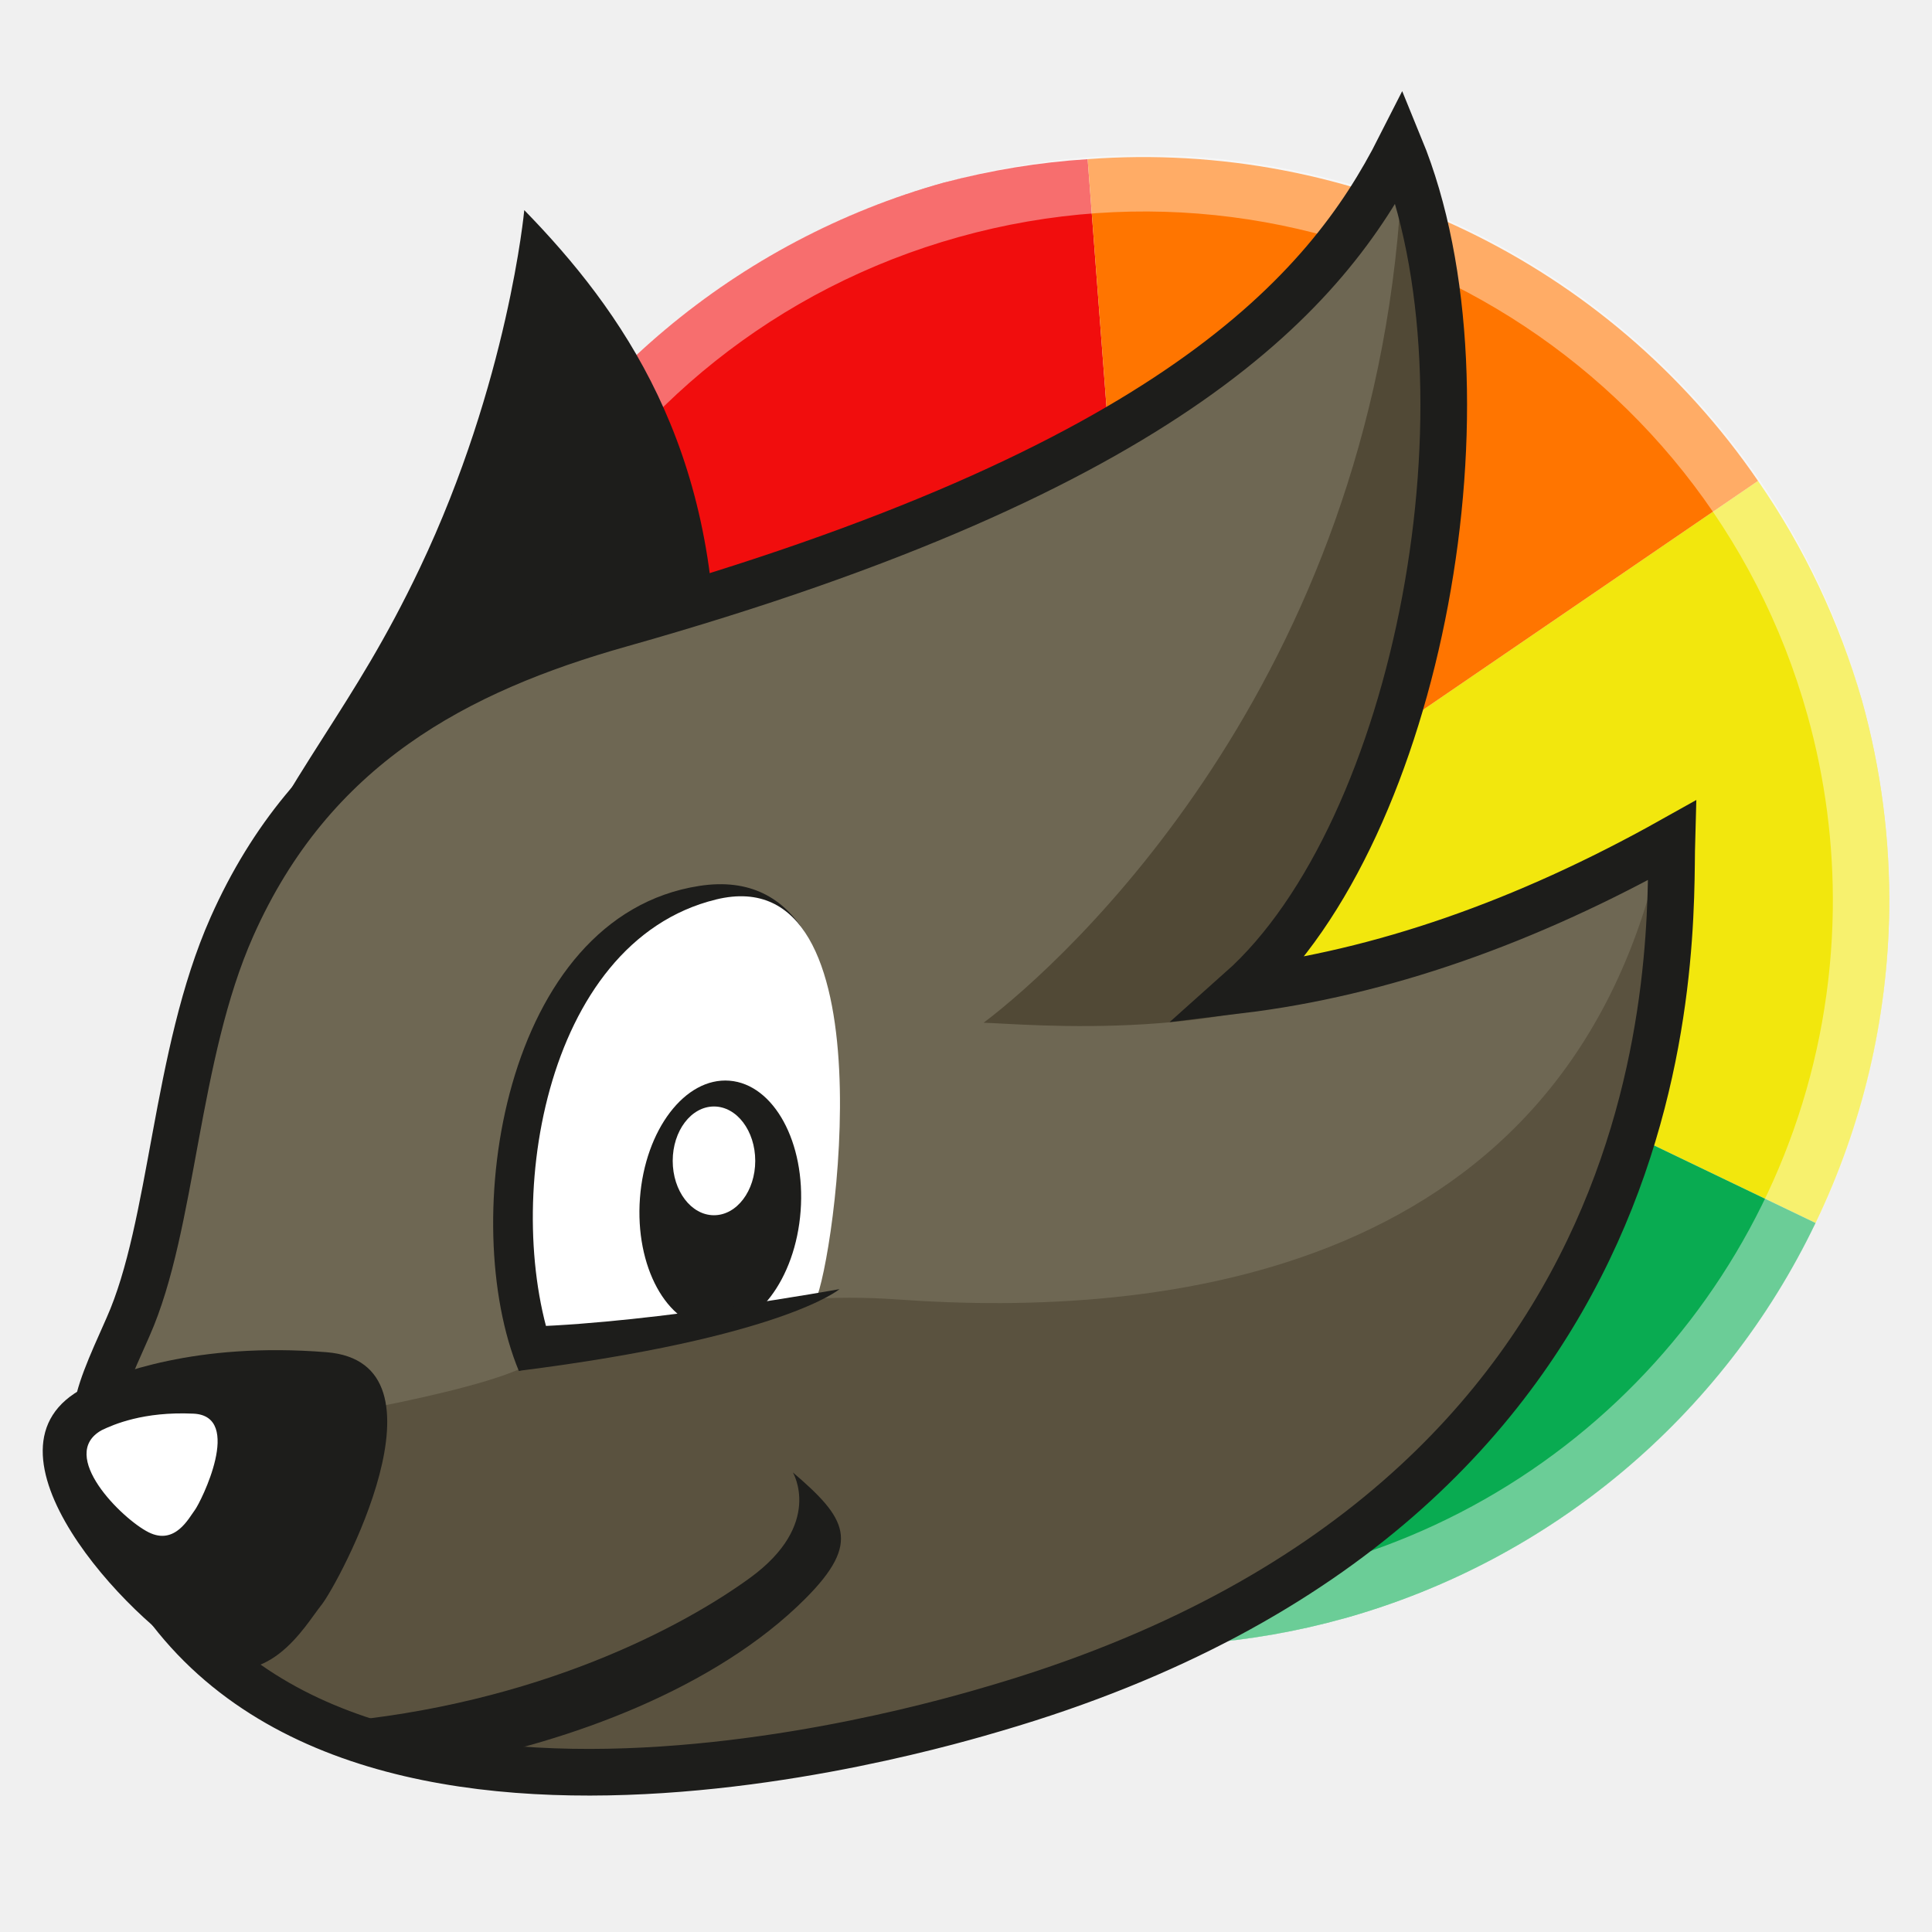
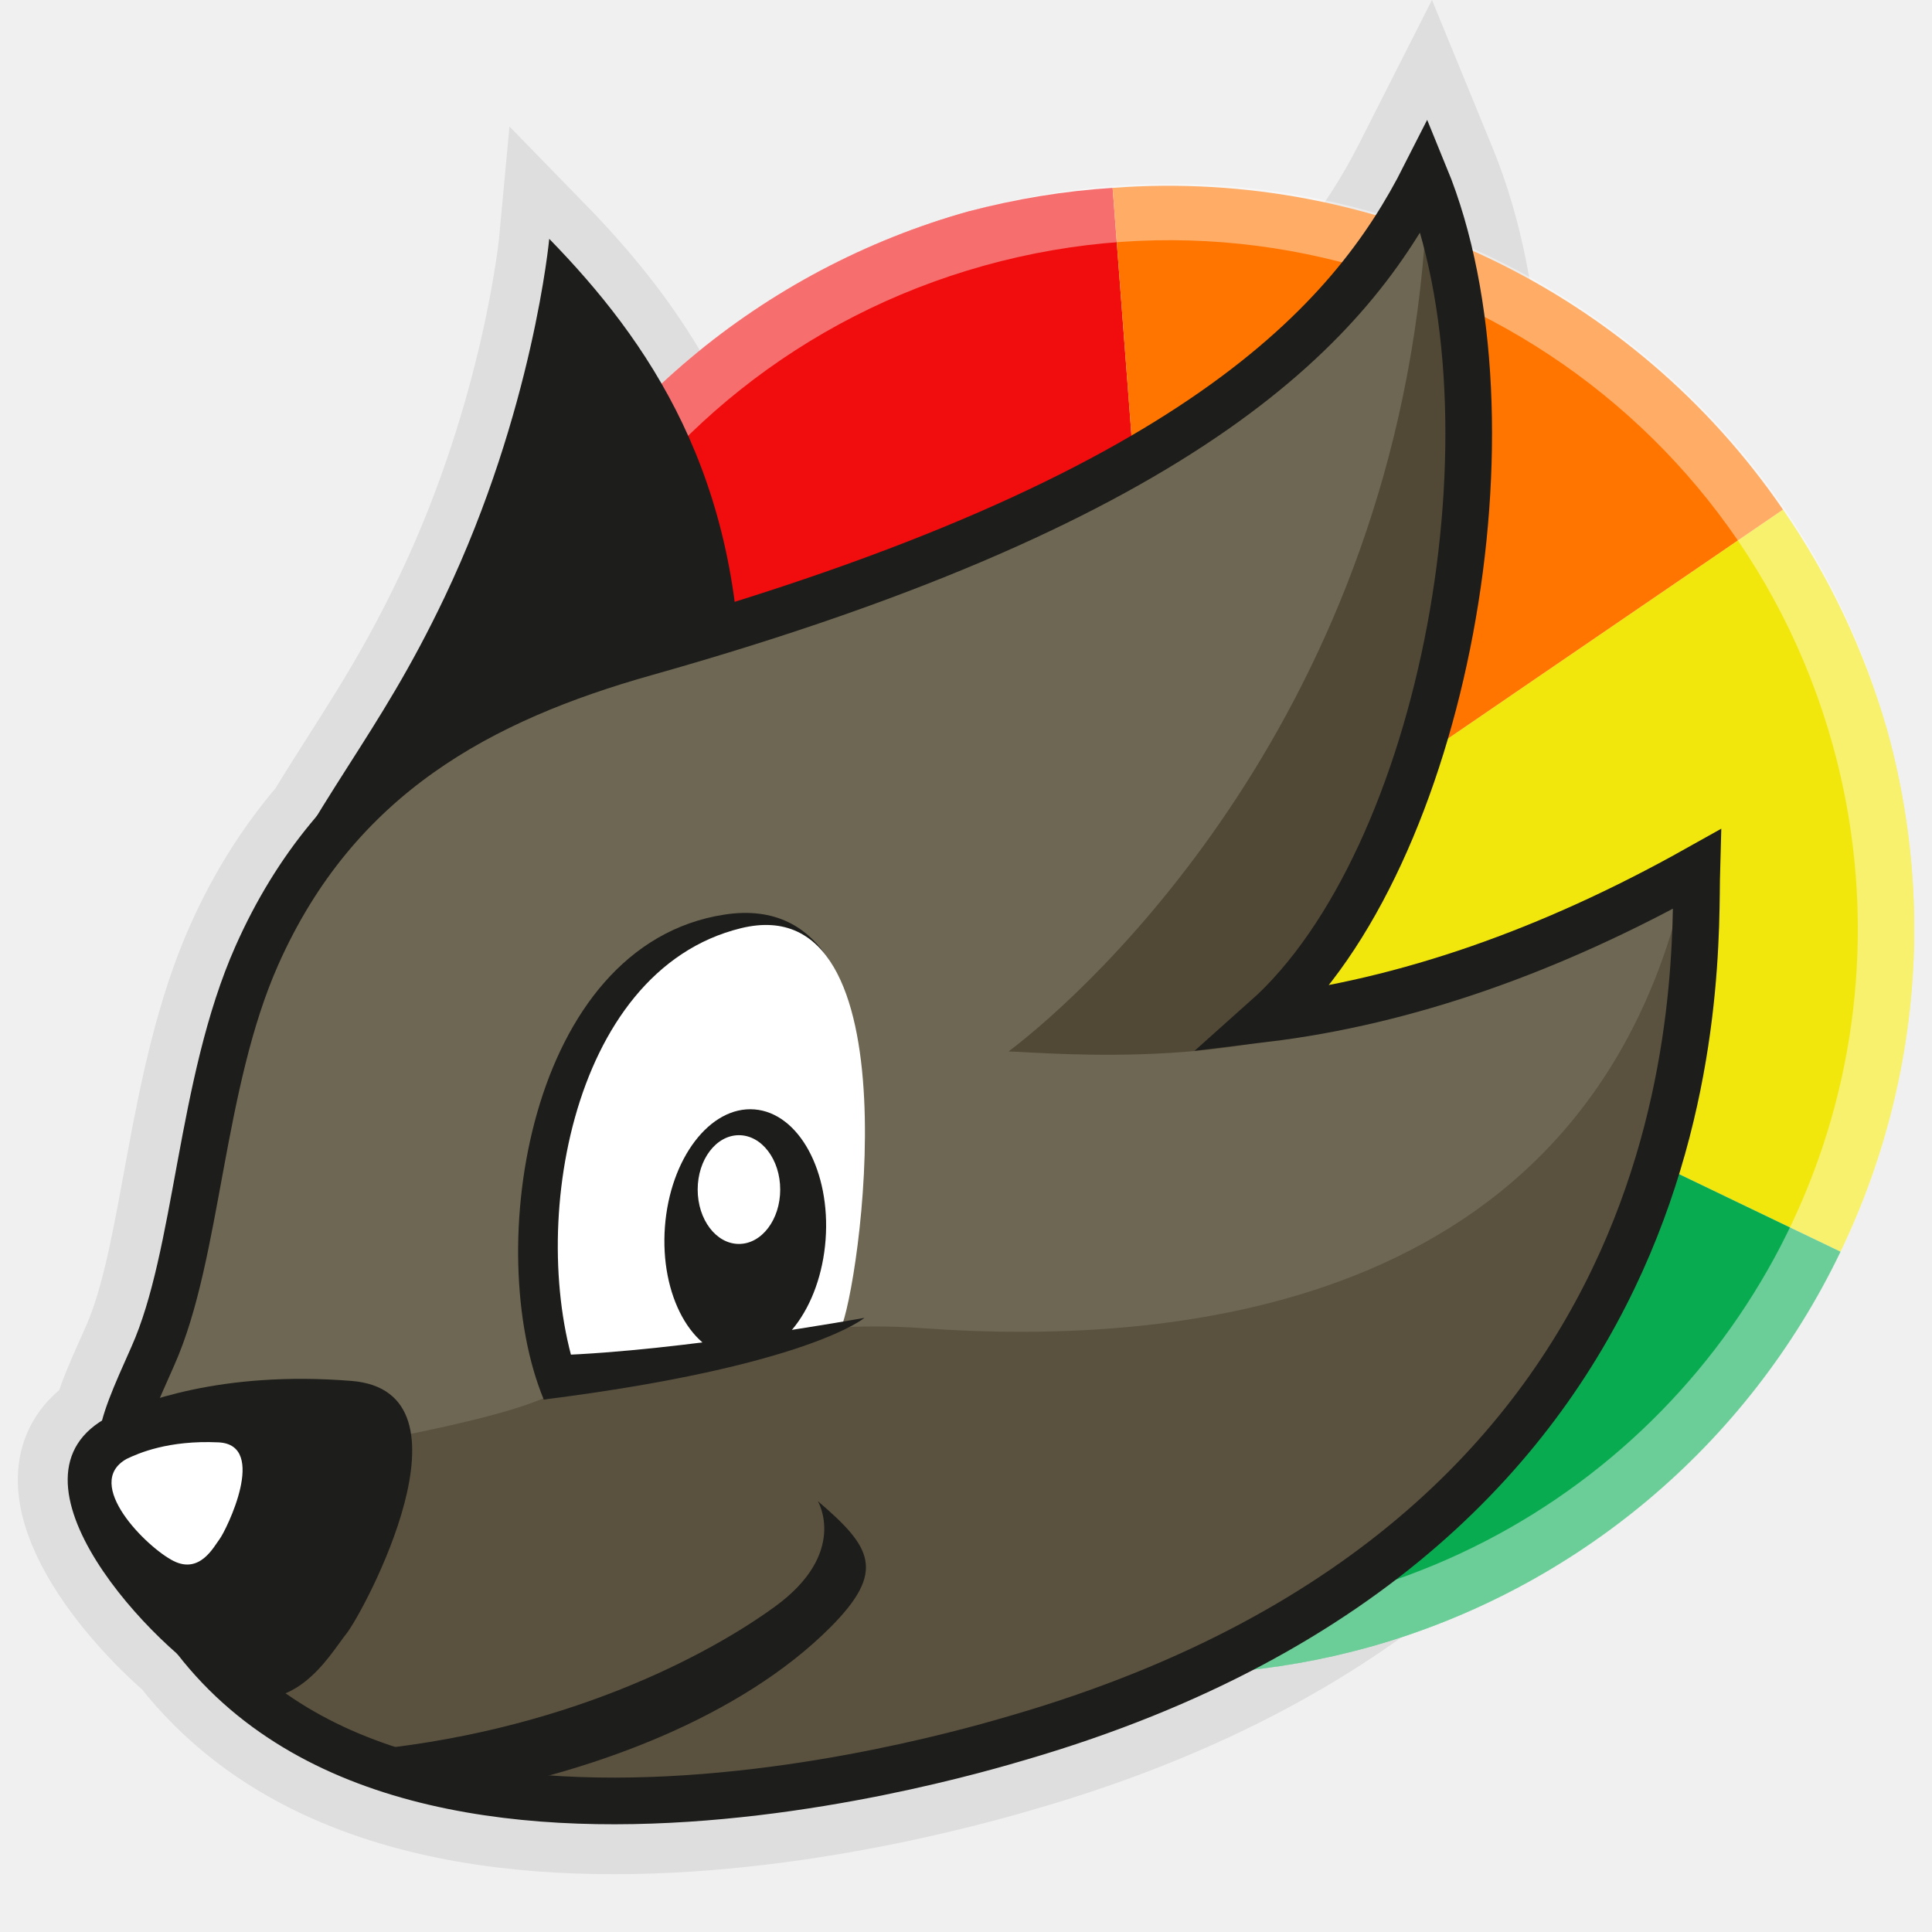
<svg xmlns="http://www.w3.org/2000/svg" version="1.1" id="svg1" width="512" height="512" viewBox="0 0 512 512">
  <defs id="defs1">
    </defs>
-   <g id="g1" transform="matrix(1.545426,0,0,1.545426,-5.707222,-6.801435)">
-     <g id="g38" transform="matrix(0.2581164,0.9257604,-0.9257604,0.2581164,310.2124,-66.6856)">
+   <g id="g1" transform="matrix(1.545426,0,0,1.545426,0.9091022,0.8063091)">
+     <path style="display:inline;opacity:0.5;mix-blend-mode:normal;fill:none;fill-opacity:1;stroke:#cccccc;stroke-width:17.119;stroke-linecap:round;stroke-dasharray:none;stroke-opacity:1" d="m 244.143,20.032 -3.952,7.798 c -6.109,12.058 -15.38,25.16 -34.911,38.798 -17.149,11.974 -42.268,24.275 -79.889,36.05 -3.863,-29.026 -17.726,-47.805 -31.796,-62.246 0,0 -2.717,29.443 -17.921,61.405 -7.706,16.199 -14.413,25.301 -22.11,37.903 -5.307,6.201 -9.968,13.425 -13.762,21.969 -10.298,23.191 -10.712,52.667 -17.81,68.621 -2.345,5.272 -4.109,9.071 -5.089,12.753 -14.413,8.939 0.704,29.412 13.069,40.154 6.825,8.731 15.436,15.133 24.956,19.583 15.348,7.174 32.985,9.51 49.946,9.489 33.922,-0.042 65.589,-9.637 70.624,-11.111 61.237,-17.931 91.265,-52.014 105.553,-83.667 14.288,-31.652 13.111,-61.28 13.328,-68.894 l 0.201,-7.051 -6.155,3.448 c -20.798,11.648 -41.214,19.22 -61.082,23.115 11.965,-15.197 20.34,-36.933 24.663,-59.979 5.26,-28.042 4.54,-57.892 -4.546,-80.048 z" id="path18" />
+     <g id="g38" transform="matrix(0.2581164,0.9257604,-0.9257604,0.2581164,310.2124,-66.6856)" style="display:inline">
      <path id="path47" style="display:inline;opacity:1;fill:#f2e70d;fill-opacity:1;stroke:none;stroke-width:5.177;stroke-linecap:round;stroke-opacity:1" d="m 567.413,59.259 a 127.796,127.796 0 0 0 -18.093,2.266 127.796,127.796 0 0 0 -38.875,14.909 l 63.763,110.441 63.876,-110.633 a 127.796,127.796 0 0 0 -52.441,-16.651 127.796,127.796 0 0 0 -18.23,-0.332 z" transform="matrix(1.020582,0.2026454,-0.2026454,1.020582,-352.976,-133.4721)" />
      <path id="path48" style="display:inline;opacity:1;fill:#09ab51;fill-opacity:1;stroke:none;stroke-width:5.177;stroke-linecap:round;stroke-opacity:1" d="M 638.084,76.242 574.21,186.875 h 127.795 a 127.796,127.796 0 0 0 -2.445,-24.888 127.796,127.796 0 0 0 -61.476,-85.744 z" transform="matrix(1.020582,0.2026454,-0.2026454,1.020582,-352.976,-133.4721)" />
      <path id="path49" style="display:inline;opacity:1;fill:#0c9bdd;fill-opacity:1;stroke:none;stroke-width:5.177;stroke-linecap:round;stroke-opacity:1" d="m 574.21,186.875 63.881,110.645 a 127.796,127.796 0 0 0 63.915,-110.645 z" transform="matrix(1.020582,0.2026454,-0.2026454,1.020582,-352.976,-133.4721)" />
      <path id="path50" style="display:inline;opacity:1;fill:#900883;fill-opacity:1;stroke:none;stroke-width:5.177;stroke-linecap:round;stroke-opacity:1" d="m 574.21,186.875 -63.874,110.633 a 127.796,127.796 0 0 0 88.762,14.717 127.796,127.796 0 0 0 38.992,-14.704 z" transform="matrix(1.020582,0.2026454,-0.2026454,1.020582,-352.976,-133.4721)" />
      <path id="path51" style="display:inline;opacity:1;fill:#f10d0d;fill-opacity:1;stroke:none;stroke-width:5.177;stroke-linecap:round;stroke-opacity:1" d="m 446.718,186.875 a 127.796,127.796 0 0 0 2.142,24.889 127.796,127.796 0 0 0 61.476,85.743 L 574.21,186.875 Z" transform="matrix(1.020582,0.2026454,-0.2026454,1.020582,-352.976,-133.4721)" />
      <path id="path52" style="display:inline;opacity:1;fill:#ff7500;fill-opacity:1;stroke:none;stroke-width:5.177;stroke-linecap:round;stroke-opacity:1" d="M 510.446,76.434 A 127.796,127.796 0 0 0 446.718,186.875 h 127.491 z" transform="matrix(1.020582,0.2026454,-0.2026454,1.020582,-352.976,-133.4721)" />
-       <path id="path24" style="display:inline;opacity:0.5;mix-blend-mode:screen;fill:#cccccc;stroke-width:15.089;stroke-linecap:round" d="M 214.107,41.99 A 132.973,132.973 0 0 0 195.183,40.637 132.973,132.973 0 0 0 62.21,173.61 132.973,132.973 0 0 0 195.182,306.583 132.973,132.973 0 0 0 328.156,173.611 132.973,132.973 0 0 0 232.645,46.024 132.973,132.973 0 0 0 214.107,41.99 Z m -1.433,9.964 A 122.907,122.907 0 0 1 229.809,55.682 122.907,122.907 0 0 1 318.091,173.61 122.907,122.907 0 0 1 195.183,296.518 122.907,122.907 0 0 1 72.275,173.61 122.907,122.907 0 0 1 195.183,50.704 a 122.907,122.907 0 0 1 17.492,1.25 z" />
    </g>
+     <path id="path24" style="display:inline;opacity:0.5;mix-blend-mode:screen;fill:#cccccc;stroke-width:15.089;stroke-linecap:round" d="M 214.107,41.99 A 132.973,132.973 0 0 0 195.183,40.637 132.973,132.973 0 0 0 62.21,173.61 132.973,132.973 0 0 0 195.182,306.583 132.973,132.973 0 0 0 328.156,173.611 132.973,132.973 0 0 0 232.645,46.024 132.973,132.973 0 0 0 214.107,41.99 Z m -1.433,9.964 A 122.907,122.907 0 0 1 229.809,55.682 122.907,122.907 0 0 1 318.091,173.61 122.907,122.907 0 0 1 195.183,296.518 122.907,122.907 0 0 1 72.275,173.61 122.907,122.907 0 0 1 195.183,50.704 a 122.907,122.907 0 0 1 17.492,1.25 z" transform="matrix(0.2581164,0.9257604,-0.9257604,0.2581164,310.2124,-66.6856)" />
    <path style="display:inline;opacity:1;fill:#1d1d1b;fill-opacity:1;stroke:none;stroke-width:8;stroke-linecap:round;stroke-linejoin:miter;stroke-dasharray:none" d="m 93.595,40.432 c 0,0 -2.718,29.442 -17.922,61.404 -11.693,24.581 -21.031,32.629 -35.133,61.752 -3.985,8.23 39.381,-20.062 39.381,-20.062 L 126.444,120.605 C 126.86,81.029 110.371,57.651 93.595,40.432 Z" id="path2" />
    <path style="display:inline;opacity:1;fill:#6e6753;fill-opacity:1;stroke:none;stroke-width:8;stroke-linecap:round;stroke-linejoin:miter;stroke-dasharray:none" d="m 243.76,29.637 c -12.654,24.975 -41.227,53.874 -133.68,81.765 -31.154,9.399 -49.104,20.744 -65.653,49.016 -8.275,14.136 -9.136,44.546 -18.132,66.683 -6.961,17.129 -8.227,21.401 -2.886,36.013 26.255,71.836 140.649,37.263 150.966,34.242 120.548,-35.299 115.536,-132.351 116.007,-148.836 -25.146,14.084 -49.924,22.717 -73.927,25.641 30.662,-27.32 44.559,-102.456 27.306,-144.524 z" id="path1" />
    <path id="path12" style="opacity:1;fill:#5a523f;fill-opacity:1;stroke:none;stroke-width:8;stroke-linecap:round;stroke-linejoin:miter;stroke-dasharray:none" d="m 288.839,148.398 c -15.709,74.966 -86.035,82.094 -131.31,78.831 -21.868,-1.576 -44.205,3.42 -65.461,12.244 -10.773,4.472 -42.864,10.368 -71.732,13.143 0.804,3.544 1.812,7.053 3.072,10.5 26.255,71.836 140.649,37.263 150.965,34.242 82.585,-24.182 117.672,-79.171 114.466,-148.96 z" />
    <path id="path13" style="display:inline;opacity:1;fill:#514936;fill-opacity:1;stroke:none;stroke-width:8;stroke-linecap:round;stroke-linejoin:miter;stroke-dasharray:none" d="m 243.947,37.557 c -5.042,84.11 -57.648,131.699 -71.584,142.225 6.803,0.163 44.415,3.919 67.463,-10.242 0.016,-0.01 0.031,-0.023 0.047,-0.033 -7.876,2.117 -15.691,3.715 -23.42,4.656 27.77,-24.743 41.787,-88.705 31.369,-131.803 z" />
    <path style="display:inline;opacity:1;fill:#1d1d1b;fill-opacity:1;stroke:none;stroke-width:8;stroke-linecap:round;stroke-linejoin:miter;stroke-dasharray:none" d="m 139.653,256.892 c 0,0 5.304,8.874 -7.35,18.085 -11.243,8.184 -36.229,21.746 -72.092,24.823 -11.971,1.027 8.849,6.091 20.42,7.105 20.583,-3.796 45.765,-12.918 61.189,-28.395 9.631,-9.664 7.015,-13.76 -2.167,-21.618 z" id="path5" />
    <path style="opacity:1;fill:#1d1d1b;fill-opacity:1;stroke:none;stroke-width:8;stroke-linecap:round;stroke-linejoin:miter;stroke-dasharray:none" d="m 92.657,239.473 c -10.599,-25.596 -2.702,-77.953 30.953,-83.156 34.735,-5.37 22.411,65.206 19.468,71.093 z" id="path7" />
    <path style="opacity:1;fill:#ffffff;stroke:none;stroke-width:8;stroke-linecap:round;stroke-linejoin:miter;stroke-dasharray:none" d="m 98.87,236.709 c -9.237,-24.774 -2.283,-70.737 27.596,-78.061 30.374,-7.446 20.274,62.283 17.057,68.762 z" id="path8" />
    <ellipse style="opacity:1;fill:#1d1d1b;fill-opacity:1;stroke:none;stroke-width:8;stroke-linecap:round;stroke-linejoin:miter;stroke-dasharray:none" id="path9" cx="142.528" cy="200.144" rx="13.82" ry="21.298" transform="matrix(0.9968144,0.07975676,-0.0742756,0.9972378,0,0)" />
    <ellipse style="opacity:1;fill:#ffffff;stroke:none;stroke-width:8;stroke-linecap:round;stroke-linejoin:miter;stroke-dasharray:none" id="path10" cx="126.126" cy="203.466" rx="7.076" ry="9.324" />
-     <path id="path14" style="display:none;opacity:1;fill:#f18500;fill-opacity:1;stroke:none;stroke-width:8;stroke-linecap:round;stroke-linejoin:miter;stroke-dasharray:none" d="m 290.381,148.52 c -19.752,11.063 -39.271,18.708 -58.371,22.92 -2.885,3.72 -6.664,10.723 0.6,16.072 9.909,7.298 15.404,12.682 5.824,18.357 -9.073,5.375 -17.864,20.671 -2.889,26.068 5.346,1.927 11.475,0.693 10.584,5.66 -0.703,3.917 -5.648,10.393 3.008,18.551 43.398,-42.256 40.905,-95.774 41.244,-107.629 z" />
-     <path style="opacity:1;fill:none;stroke:#1d1d1b;stroke-width:8;stroke-linecap:round;stroke-linejoin:miter;stroke-dasharray:none;stroke-opacity:1" d="m 243.76,29.637 c -12.654,24.975 -39.291,55.152 -133.68,81.765 -28.069,7.914 -52.888,20.995 -66.624,51.928 -9.777,22.019 -10.052,51.188 -17.809,68.624 -6.364,14.306 -7.579,16.548 -2.239,31.16 26.255,71.836 140.649,37.263 150.966,34.242 120.548,-35.299 115.536,-132.351 116.007,-148.836 -25.146,14.084 -49.924,22.717 -73.927,25.641 30.662,-27.32 44.559,-102.456 27.306,-144.524 z" id="path11" />
-     <g id="g24" style="display:none">
-       <path style="opacity:1;fill:#f18500;fill-opacity:1;stroke:none;stroke-width:8;stroke-linecap:round;stroke-linejoin:miter;stroke-dasharray:none" d="m 299.406,135.292 c 0,0 7.754,-14.243 2.59,-25.956 -7.478,-16.966 14.243,-24.423 20.79,-9.587 9.763,22.122 -12.142,36.376 -23.381,35.543 z" id="path15" />
-       <path style="opacity:1;fill:#f18500;fill-opacity:1;stroke:none;stroke-width:8;stroke-linecap:round;stroke-linejoin:miter;stroke-dasharray:none" d="m 295.474,89.692 c 0,0 -1.633,-13.537 -8.115,-19.358 -11.254,-10.107 0.244,-23.301 10.58,-16.217 14.403,9.872 7.248,29.272 -2.465,35.574 z" id="path16" />
-       <path style="opacity:1;fill:#f18500;fill-opacity:1;stroke:none;stroke-width:8;stroke-linecap:round;stroke-linejoin:miter;stroke-dasharray:none" d="m 291.459,120.811 c 0,0 -2.556,-5.578 -8.551,-9.724 -7.457,-5.157 -3.707,-14.035 3.68,-12.544 9.206,1.858 9.473,16.377 4.872,22.267 z" id="path17" />
+     <g id="g2" style="display:none">
+       <path id="path14" style="display:inline;opacity:1;fill:#f18500;fill-opacity:1;stroke:none;stroke-width:8;stroke-linecap:round;stroke-linejoin:miter;stroke-dasharray:none" d="m 290.381,148.52 c -19.752,11.063 -39.271,18.708 -58.371,22.92 -2.885,3.72 -6.664,10.723 0.6,16.072 9.909,7.298 15.404,12.682 5.824,18.357 -9.073,5.375 -17.864,20.671 -2.889,26.068 5.346,1.927 11.475,0.693 10.584,5.66 -0.703,3.917 -5.648,10.393 3.008,18.551 43.398,-42.256 40.905,-95.774 41.244,-107.629 z" />
+       <g id="g24" style="display:inline">
+         <path style="opacity:1;fill:#f18500;fill-opacity:1;stroke:none;stroke-width:8;stroke-linecap:round;stroke-linejoin:miter;stroke-dasharray:none" d="m 299.406,135.292 c 0,0 7.754,-14.243 2.59,-25.956 -7.478,-16.966 14.243,-24.423 20.79,-9.587 9.763,22.122 -12.142,36.376 -23.381,35.543 z" id="path15" />
+         <path style="opacity:1;fill:#f18500;fill-opacity:1;stroke:none;stroke-width:8;stroke-linecap:round;stroke-linejoin:miter;stroke-dasharray:none" d="m 295.474,89.692 c 0,0 -1.633,-13.537 -8.115,-19.358 -11.254,-10.107 0.244,-23.301 10.58,-16.217 14.403,9.872 7.248,29.272 -2.465,35.574 z" id="path16" />
+         <path style="opacity:1;fill:#f18500;fill-opacity:1;stroke:none;stroke-width:8;stroke-linecap:round;stroke-linejoin:miter;stroke-dasharray:none" d="m 291.459,120.811 c 0,0 -2.556,-5.578 -8.551,-9.724 -7.457,-5.157 -3.707,-14.035 3.68,-12.544 9.206,1.858 9.473,16.377 4.872,22.267 z" id="path17" />
+       </g>
    </g>
+     <path style="display:inline;opacity:1;fill:none;stroke:#1d1d1b;stroke-width:8;stroke-linecap:round;stroke-linejoin:miter;stroke-dasharray:none;stroke-opacity:1" d="m 243.76,29.637 c -12.654,24.975 -39.291,55.152 -133.68,81.765 -28.069,7.914 -52.888,20.995 -66.624,51.928 -9.777,22.019 -10.052,51.188 -17.809,68.624 -6.364,14.306 -7.579,16.548 -2.239,31.16 26.255,71.836 140.649,37.263 150.966,34.242 120.548,-35.299 115.536,-132.351 116.007,-148.836 -25.146,14.084 -49.924,22.717 -73.927,25.641 30.662,-27.32 44.559,-102.456 27.306,-144.524 z" id="path11" />
    <path style="opacity:1;fill:#1d1d1b;fill-opacity:1;stroke:none;stroke-width:8;stroke-linecap:round;stroke-linejoin:miter;stroke-dasharray:none" d="m 18.227,242.328 c 5.22,-2.288 18.91,-7.841 41.426,-6.053 22.516,1.788 2.049,39.769 -0.857,43.372 -2.814,3.489 -9.384,15.558 -21.041,9.245 -11.77,-6.373 -39.921,-36.154 -19.528,-46.565 z" id="path3" />
    <path style="opacity:1;fill:#ffffff;stroke:none;stroke-width:6.736;stroke-linecap:round;stroke-linejoin:miter;stroke-dasharray:none" d="m 21.148,249.641 c 1.962,-0.938 7.115,-3.227 15.726,-2.826 8.611,0.401 1.278,15.144 0.215,16.555 -1.03,1.366 -3.385,6.052 -7.911,3.789 -4.569,-2.284 -15.679,-13.292 -8.03,-17.518 z" id="path4" />
-     <path style="opacity:1;fill:#1d1d1b;fill-opacity:1;stroke:none;stroke-width:8;stroke-linecap:round;stroke-linejoin:miter;stroke-dasharray:none" d="m 147.648,225.463 c 0,0 -31.329,5.715 -52.989,6.418 -1.719,0.056 -2.001,7.592 -2.001,7.592 45.254,-5.713 54.991,-14.01 54.991,-14.01 z" id="path6" />
+     <path style="display:inline;opacity:1;fill:#1d1d1b;fill-opacity:1;stroke:none;stroke-width:8;stroke-linecap:round;stroke-linejoin:miter;stroke-dasharray:none" d="m 147.648,225.463 c 0,0 -31.329,5.715 -52.989,6.418 -1.719,0.056 -2.001,7.592 -2.001,7.592 45.254,-5.713 54.991,-14.01 54.991,-14.01 z" id="path6" />
  </g>
</svg>
